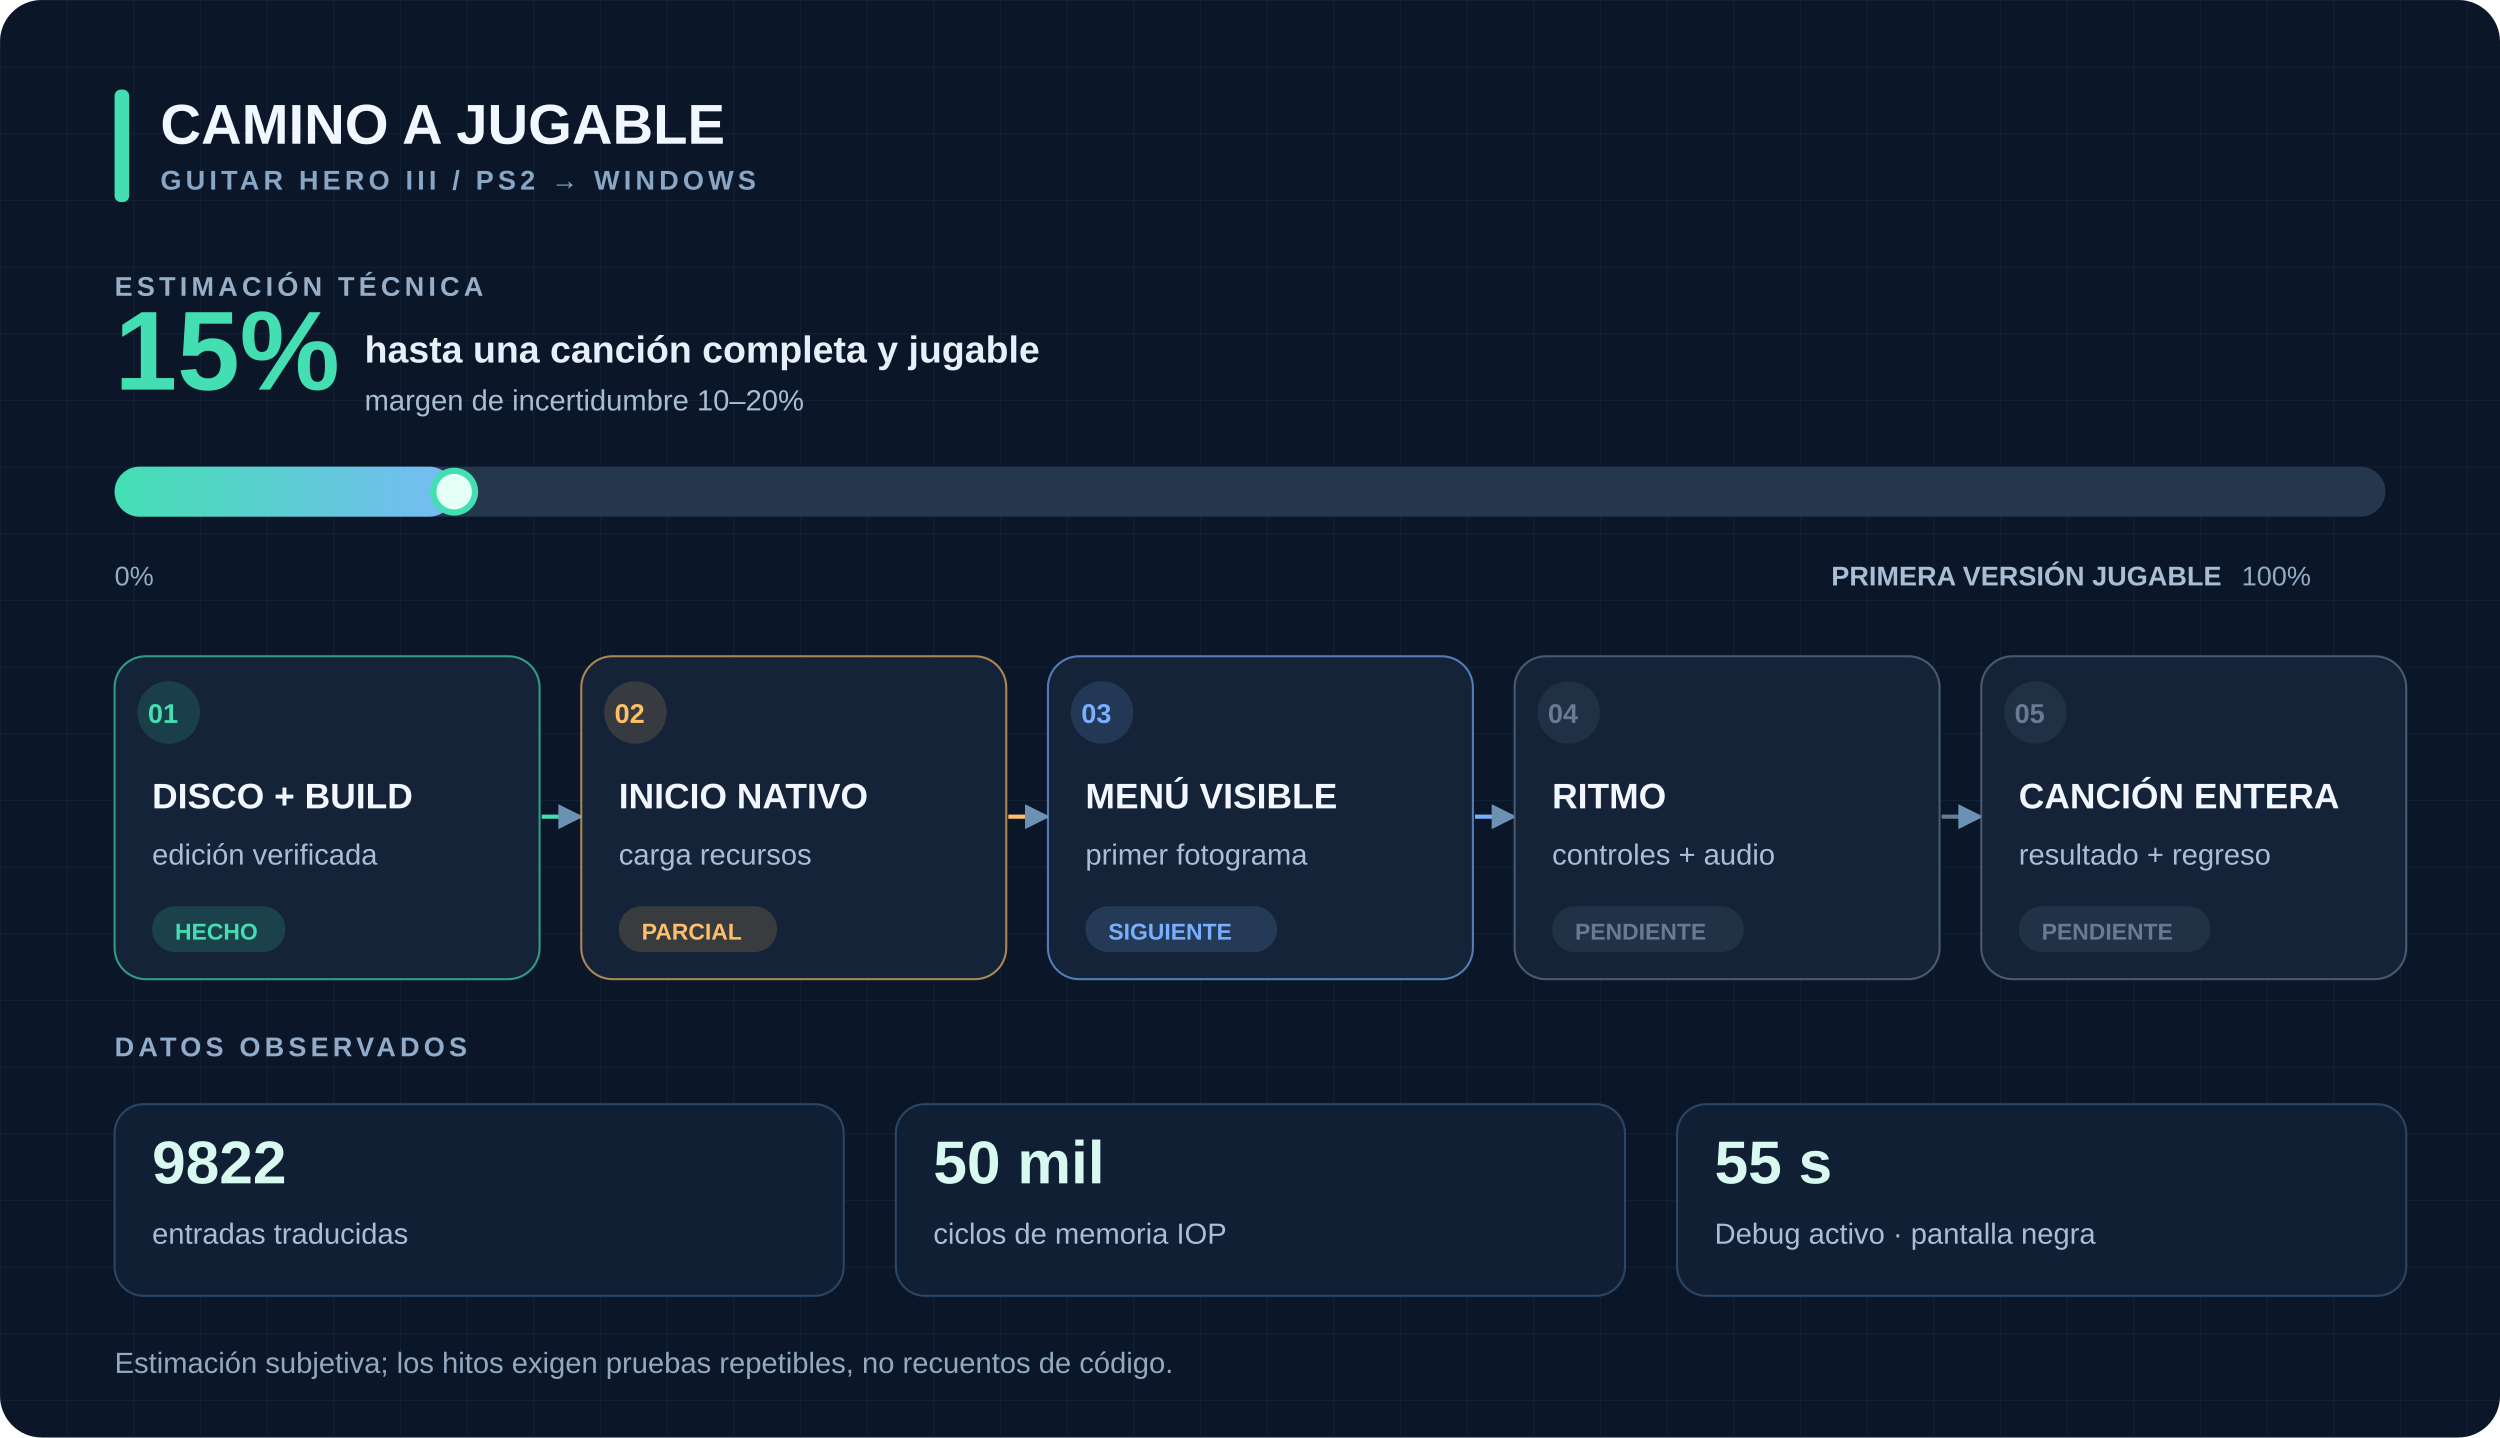
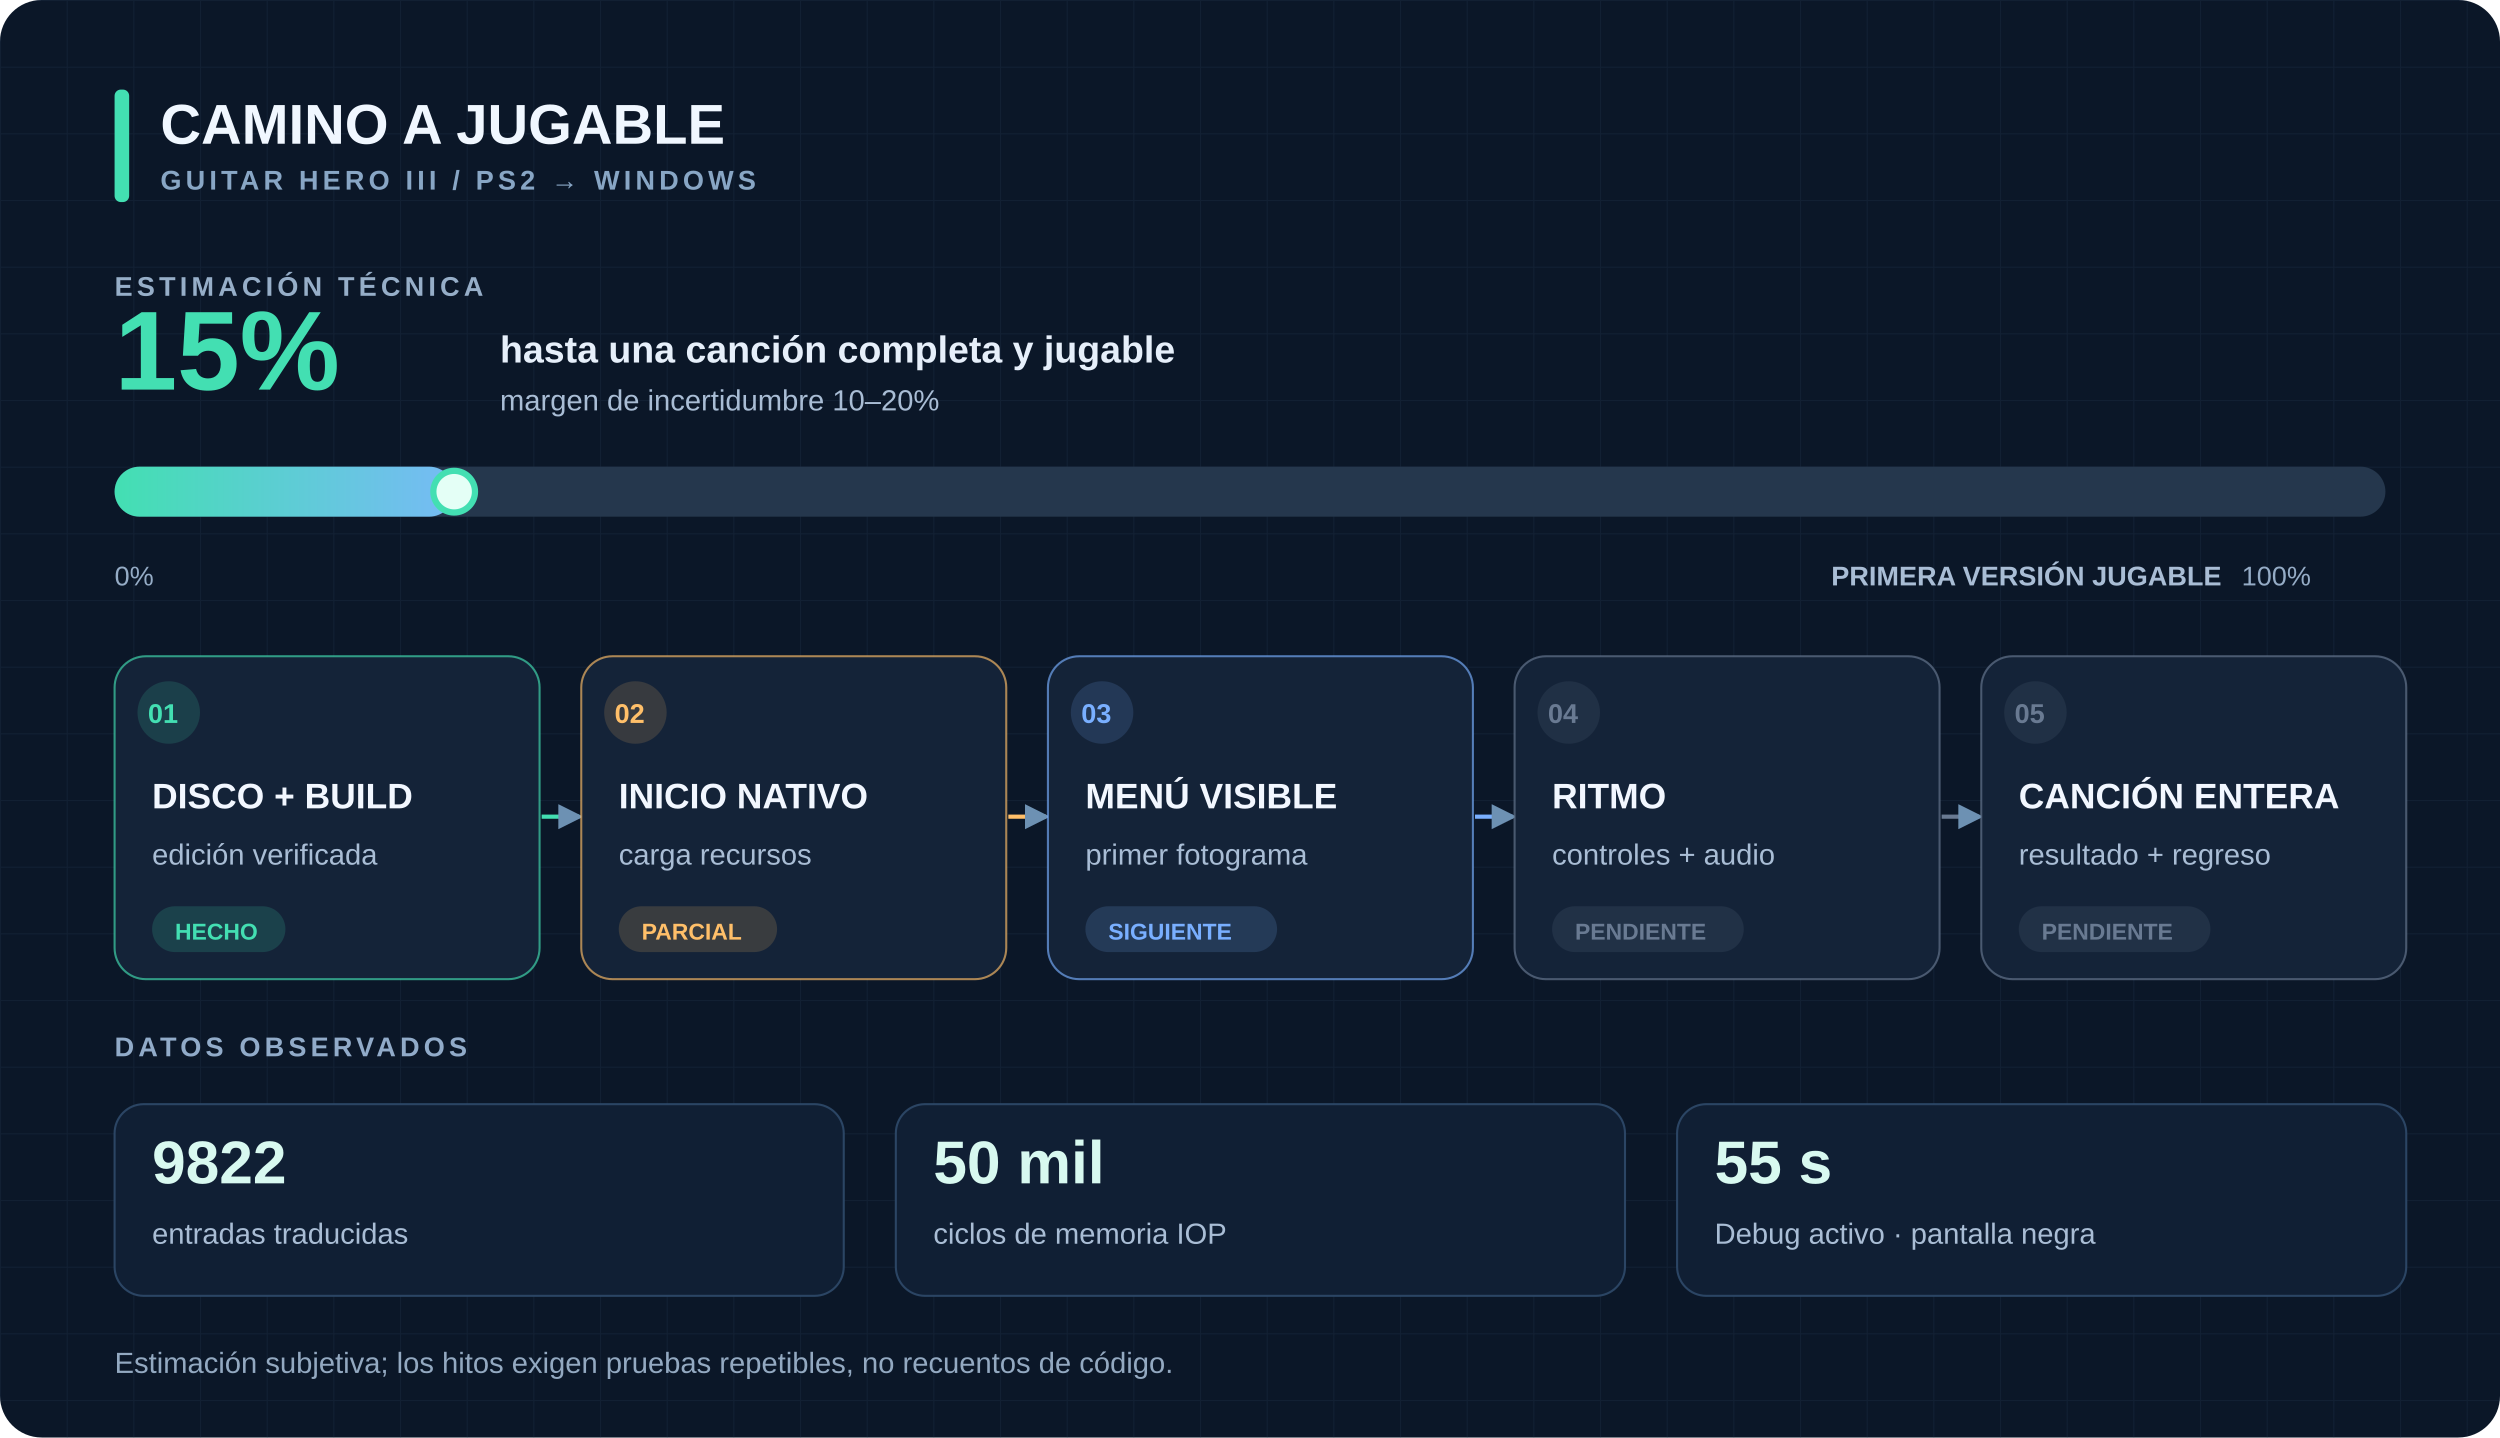
<svg xmlns="http://www.w3.org/2000/svg" width="1200" height="690" viewBox="0 0 1200 690" role="img">
  <defs>
    <pattern id="grid" width="32" height="32" patternUnits="userSpaceOnUse">
      <path d="M32 0H0V32" fill="none" stroke="#29405b" stroke-opacity=".22" />
    </pattern>
    <linearGradient id="track">
      <stop stop-color="#43dfb2" />
      <stop offset="1" stop-color="#76bbf5" />
    </linearGradient>
    <marker id="arrow" markerWidth="6" markerHeight="6" refX="5" refY="3" orient="auto">
      <path d="M0 0L6 3L0 6" fill="#6d91b3" />
    </marker>
  </defs>
  <rect width="1200" height="690" rx="20" fill="#0b1728" />
  <rect width="1200" height="690" rx="20" fill="url(#grid)" />
  <g font-family="Arial, Helvetica, sans-serif">
    <rect x="55" y="43" width="7" height="54" rx="3" fill="#43dfb2" />
    <text x="77" y="69" fill="#f0f7ff" font-size="27" font-weight="800">CAMINO A JUGABLE</text>
    <text x="77" y="91" fill="#88a6c5" font-size="13" font-weight="700" letter-spacing="2">GUITAR HERO III  /  PS2 → WINDOWS</text>
    <text x="55" y="142" fill="#96aec8" font-size="13" font-weight="700" letter-spacing="2">ESTIMACIÓN TÉCNICA</text>
    <text x="55" y="187" fill="#43dfb2" font-size="54" font-weight="800">15%</text>
-     <text x="175" y="174" fill="#e6effa" font-size="18" font-weight="600">hasta una canción completa y jugable</text>
-     <text x="175" y="197" fill="#a9bdd5" font-size="14" font-weight="500">margen de incertidumbre 10–20%</text>
+     <text x="240" y="174" fill="#e6effa" font-size="18" font-weight="600">hasta una canción completa y jugable</text>
+     <text x="240" y="197" fill="#a9bdd5" font-size="14" font-weight="500">margen de incertidumbre 10–20%</text>
    <rect x="55" y="224" width="1090" height="24" rx="12" fill="#25374d" />
    <rect x="55" y="224" width="163" height="24" rx="12" fill="url(#track)" />
    <circle cx="218" cy="236" r="10" fill="#e4fff6" stroke="#43dfb2" stroke-width="3" />
    <text x="55" y="281" fill="#95acc6" font-size="13" font-weight="500">0%</text>
    <text x="1076" y="281" fill="#95acc6" font-size="13" font-weight="500">100%</text>
    <text x="879" y="281" fill="#a9bdd5" font-size="13" font-weight="700">PRIMERA VERSIÓN JUGABLE</text>
    <rect x="55" y="315" width="204" height="155" rx="15" fill="#142338" stroke="#43dfb2" stroke-opacity=".65" />
    <circle cx="81" cy="342" r="15" fill="#43dfb2" fill-opacity=".15" />
    <text x="71" y="347" fill="#43dfb2" font-size="13" font-weight="800">01</text>
    <text x="73" y="388" fill="#f2f7ff" font-size="17" font-weight="800">DISCO + BUILD</text>
    <text x="73" y="415" fill="#a9bdd5" font-size="14" font-weight="500">edición verificada</text>
    <rect x="73" y="435" width="64" height="22" rx="11" fill="#43dfb2" fill-opacity=".16" />
    <text x="84" y="451" fill="#43dfb2" font-size="11" font-weight="800">HECHO</text>
    <path d="M260 392 H278" stroke="#43dfb2" stroke-width="2" marker-end="url(#arrow)" />
    <rect x="279" y="315" width="204" height="155" rx="15" fill="#142338" stroke="#ffbf69" stroke-opacity=".65" />
    <circle cx="305" cy="342" r="15" fill="#ffbf69" fill-opacity=".15" />
    <text x="295" y="347" fill="#ffbf69" font-size="13" font-weight="800">02</text>
    <text x="297" y="388" fill="#f2f7ff" font-size="17" font-weight="800">INICIO NATIVO</text>
    <text x="297" y="415" fill="#a9bdd5" font-size="14" font-weight="500">carga recursos</text>
    <rect x="297" y="435" width="76" height="22" rx="11" fill="#ffbf69" fill-opacity=".16" />
    <text x="308" y="451" fill="#ffbf69" font-size="11" font-weight="800">PARCIAL</text>
    <path d="M484 392 H502" stroke="#ffbf69" stroke-width="2" marker-end="url(#arrow)" />
    <rect x="503" y="315" width="204" height="155" rx="15" fill="#142338" stroke="#79afff" stroke-opacity=".65" />
    <circle cx="529" cy="342" r="15" fill="#79afff" fill-opacity=".15" />
    <text x="519" y="347" fill="#79afff" font-size="13" font-weight="800">03</text>
    <text x="521" y="388" fill="#f2f7ff" font-size="17" font-weight="800">MENÚ VISIBLE</text>
    <text x="521" y="415" fill="#a9bdd5" font-size="14" font-weight="500">primer fotograma</text>
    <rect x="521" y="435" width="92" height="22" rx="11" fill="#79afff" fill-opacity=".16" />
    <text x="532" y="451" fill="#79afff" font-size="11" font-weight="800">SIGUIENTE</text>
    <path d="M708 392 H726" stroke="#79afff" stroke-width="2" marker-end="url(#arrow)" />
    <rect x="727" y="315" width="204" height="155" rx="15" fill="#142338" stroke="#697a92" stroke-opacity=".65" />
    <circle cx="753" cy="342" r="15" fill="#697a92" fill-opacity=".15" />
    <text x="743" y="347" fill="#697a92" font-size="13" font-weight="800">04</text>
    <text x="745" y="388" fill="#f2f7ff" font-size="17" font-weight="800">RITMO</text>
    <text x="745" y="415" fill="#a9bdd5" font-size="14" font-weight="500">controles + audio</text>
    <rect x="745" y="435" width="92" height="22" rx="11" fill="#697a92" fill-opacity=".16" />
    <text x="756" y="451" fill="#697a92" font-size="11" font-weight="800">PENDIENTE</text>
    <path d="M932 392 H950" stroke="#697a92" stroke-width="2" marker-end="url(#arrow)" />
    <rect x="951" y="315" width="204" height="155" rx="15" fill="#142338" stroke="#697a92" stroke-opacity=".65" />
    <circle cx="977" cy="342" r="15" fill="#697a92" fill-opacity=".15" />
    <text x="967" y="347" fill="#697a92" font-size="13" font-weight="800">05</text>
    <text x="969" y="388" fill="#f2f7ff" font-size="17" font-weight="800">CANCIÓN ENTERA</text>
    <text x="969" y="415" fill="#a9bdd5" font-size="14" font-weight="500">resultado + regreso</text>
    <rect x="969" y="435" width="92" height="22" rx="11" fill="#697a92" fill-opacity=".16" />
    <text x="980" y="451" fill="#697a92" font-size="11" font-weight="800">PENDIENTE</text>
    <text x="55" y="507" fill="#91abc9" font-size="13" font-weight="700" letter-spacing="2">DATOS OBSERVADOS</text>
    <rect x="55" y="530" width="350" height="92" rx="14" fill="#101f34" stroke="#2b4564" />
    <text x="73" y="568" fill="#d8f9f0" font-size="29" font-weight="800">9822</text>
    <text x="73" y="597" fill="#a9bdd5" font-size="14" font-weight="500">entradas traducidas</text>
    <rect x="430" y="530" width="350" height="92" rx="14" fill="#101f34" stroke="#2b4564" />
    <text x="448" y="568" fill="#d8f9f0" font-size="29" font-weight="800">50 mil</text>
    <text x="448" y="597" fill="#a9bdd5" font-size="14" font-weight="500">ciclos de memoria IOP</text>
    <rect x="805" y="530" width="350" height="92" rx="14" fill="#101f34" stroke="#2b4564" />
    <text x="823" y="568" fill="#d8f9f0" font-size="29" font-weight="800">55 s</text>
    <text x="823" y="597" fill="#a9bdd5" font-size="14" font-weight="500">Debug activo · pantalla negra</text>
    <text x="55" y="659" fill="#93a9c1" font-size="14" font-weight="500">Estimación subjetiva; los hitos exigen pruebas repetibles, no recuentos de código.</text>
  </g>
</svg>
